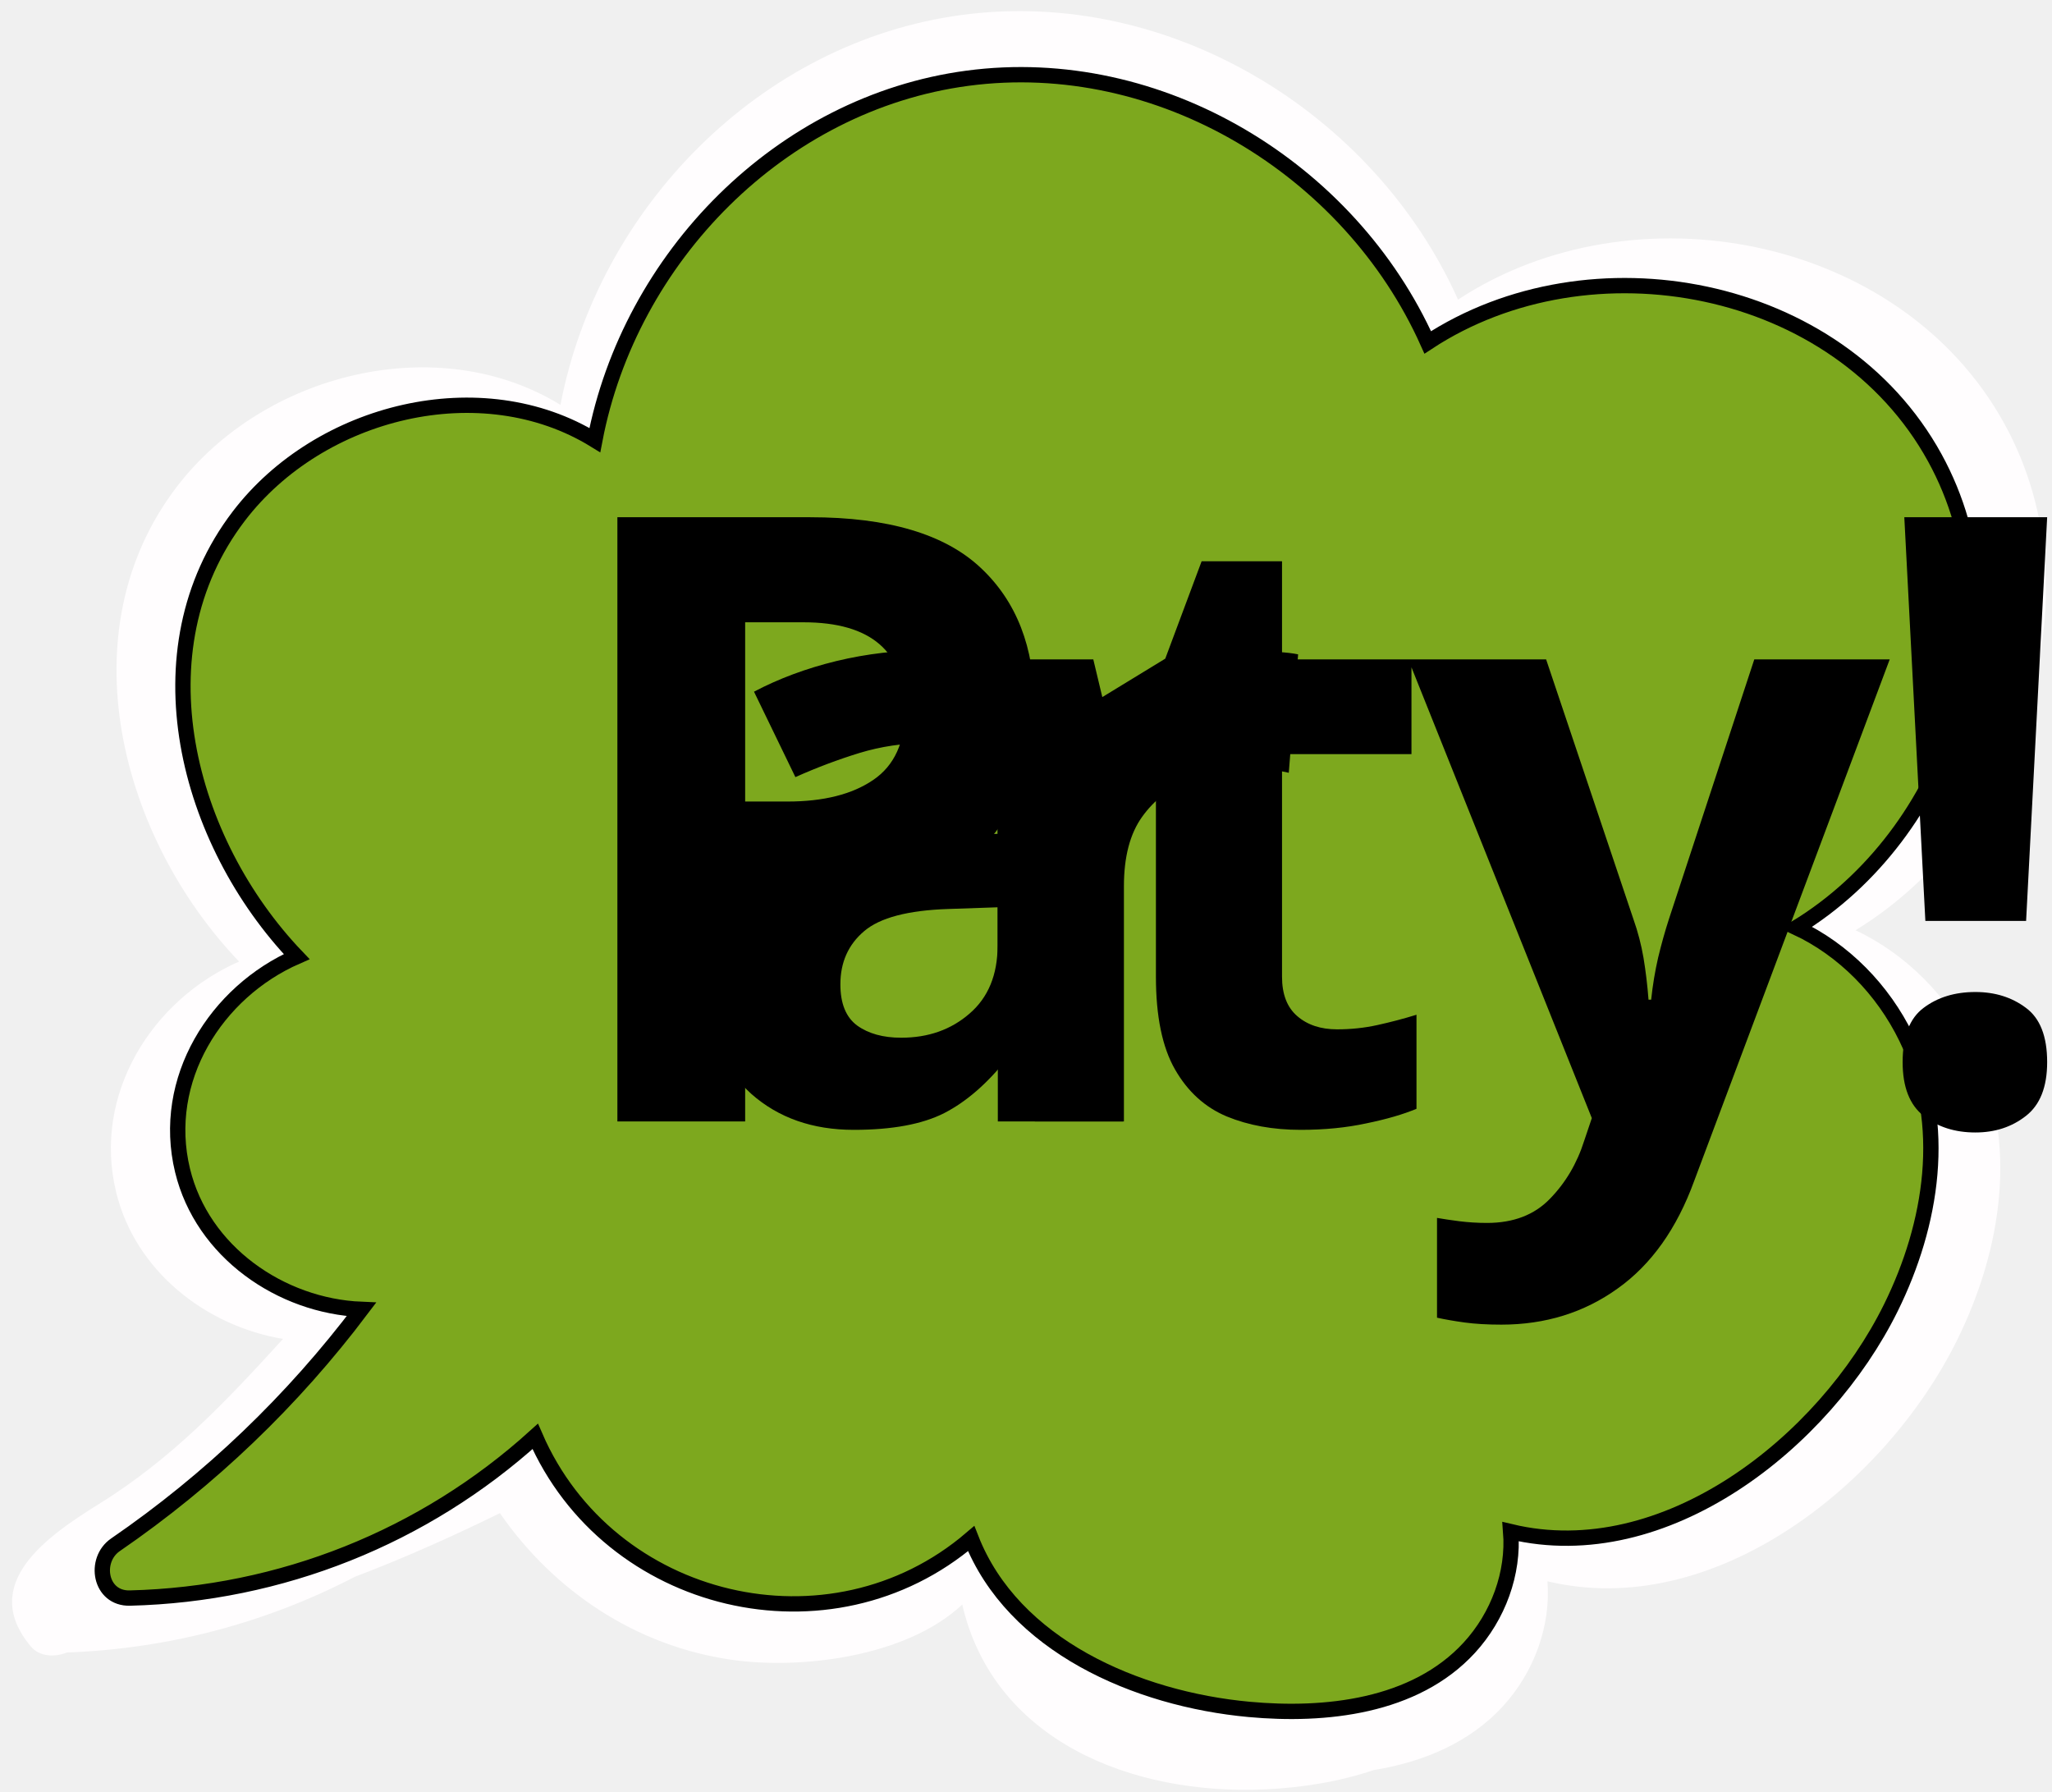
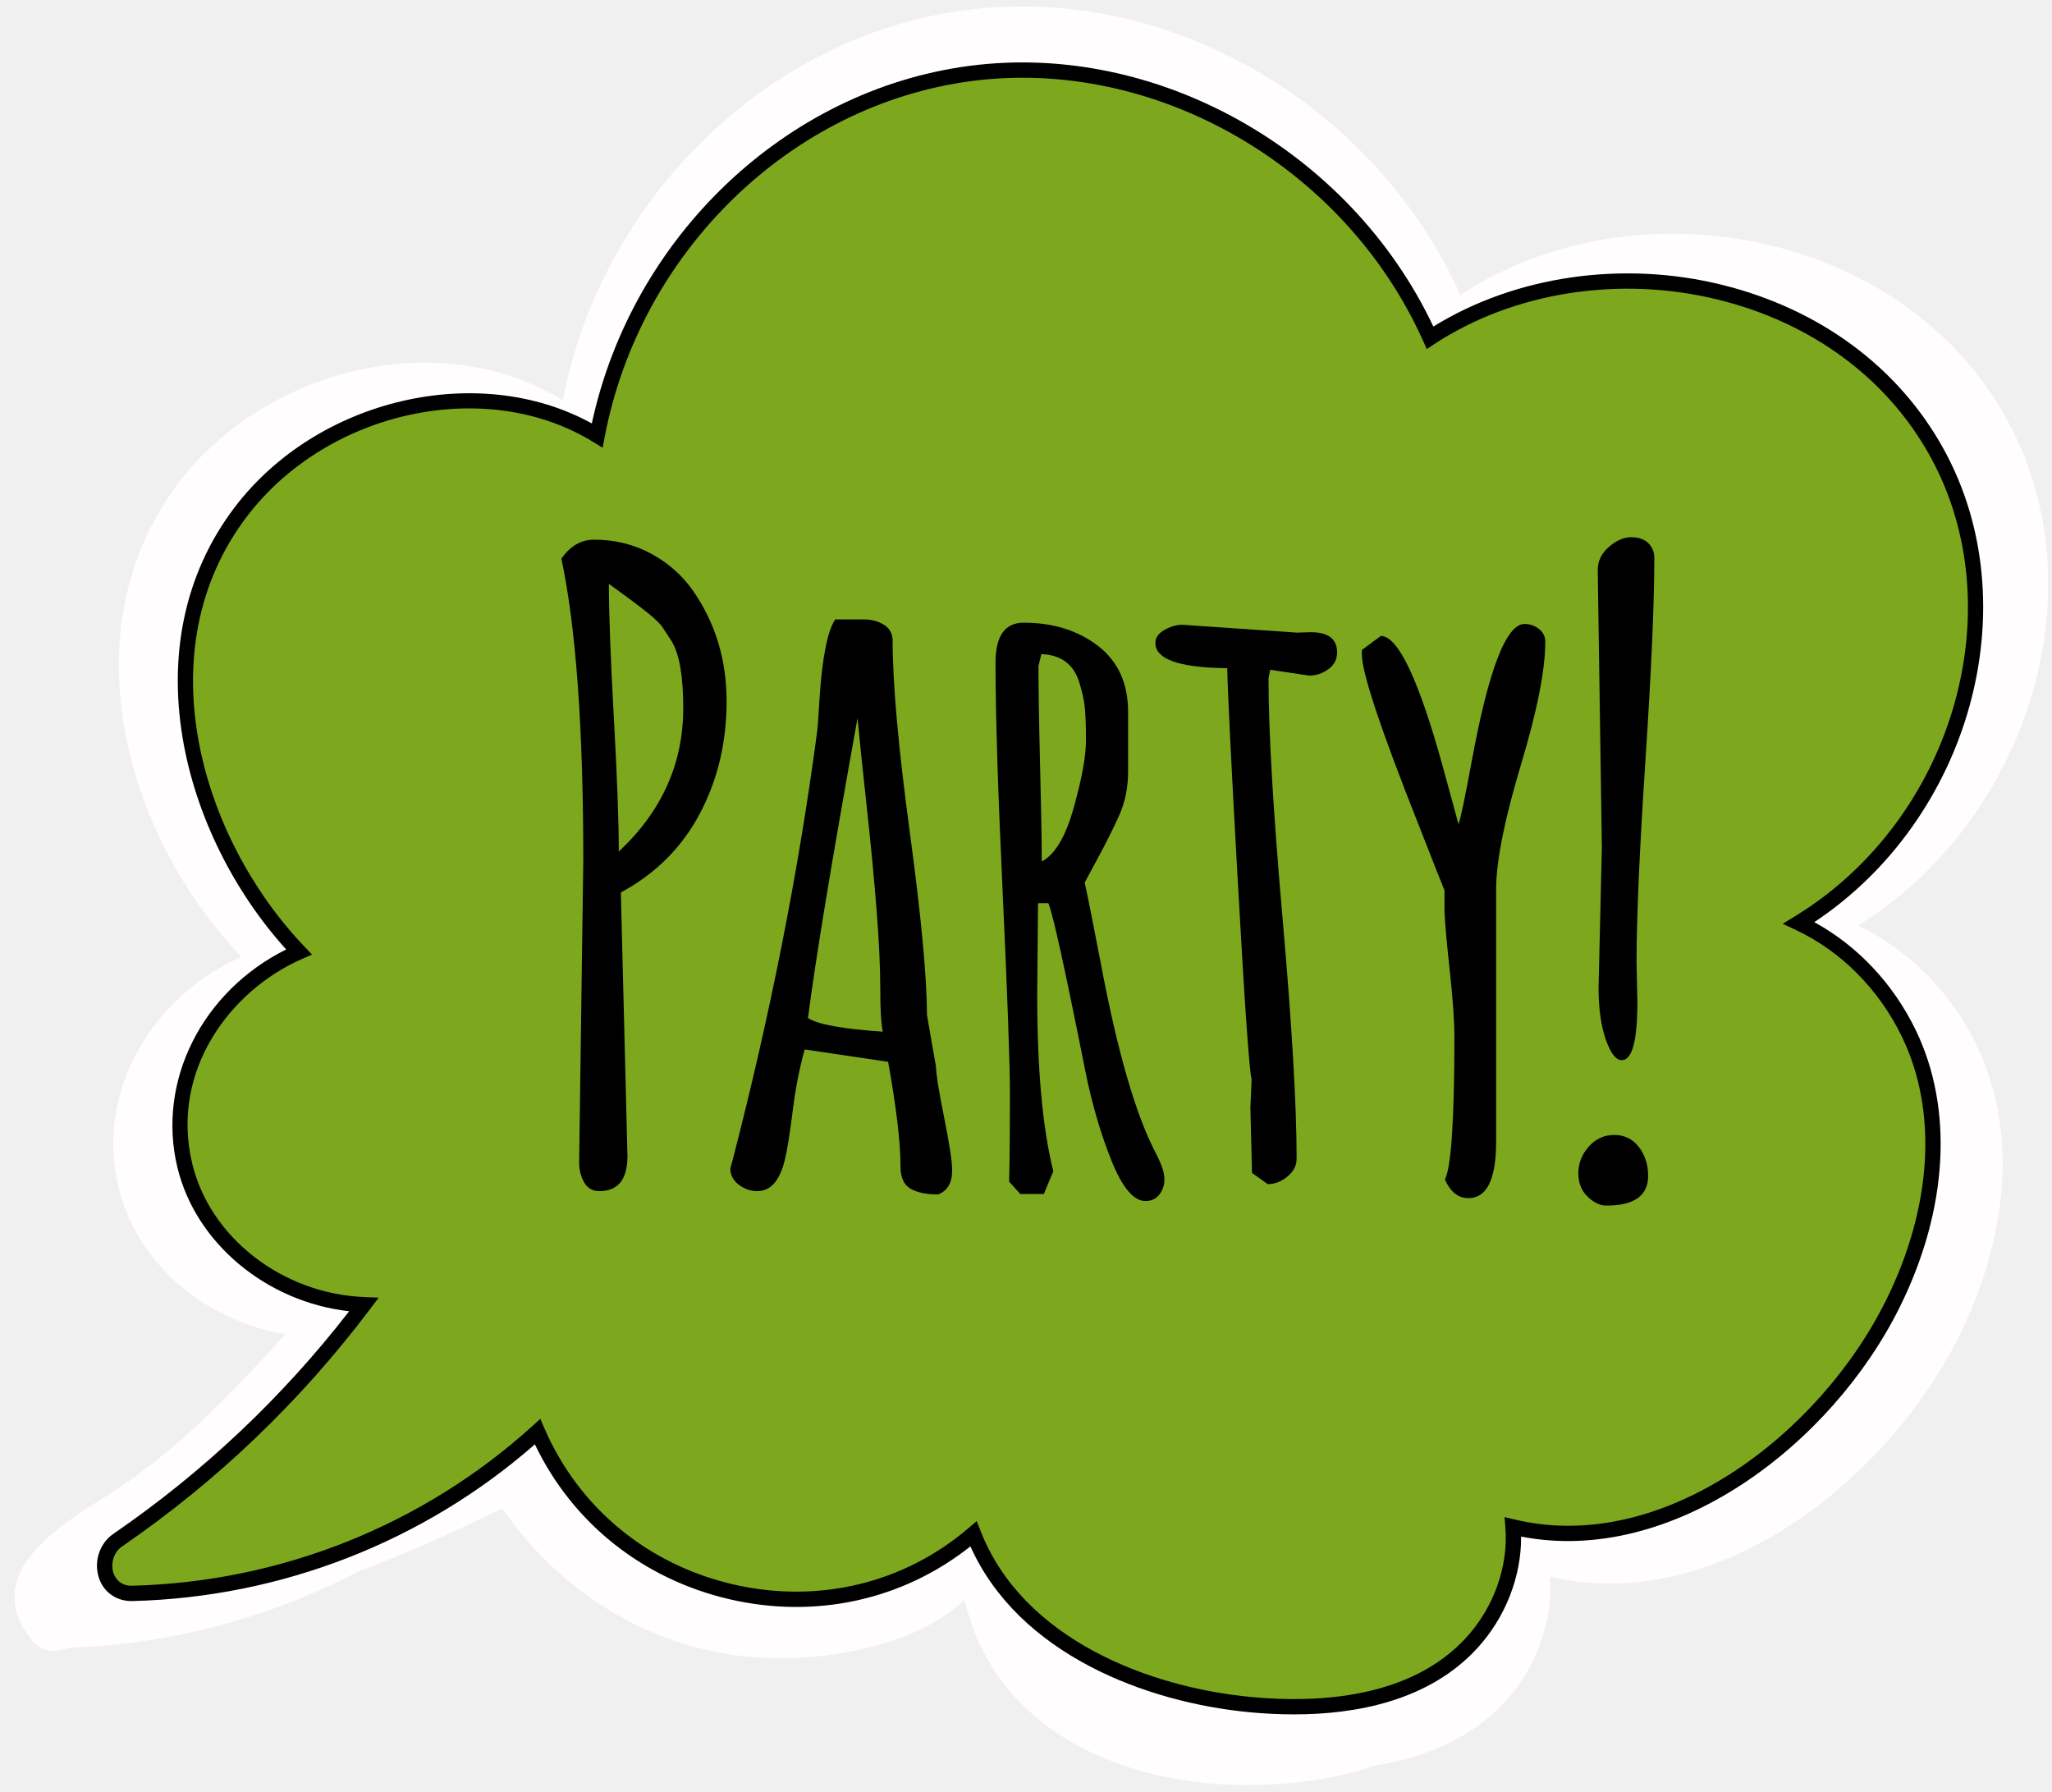
- <svg xmlns="http://www.w3.org/2000/svg" width="134px" height="117px" viewBox="0 0 134 117" version="1.1">
+ <svg xmlns="http://www.w3.org/2000/svg" xmlns:xlink="http://www.w3.org/1999/xlink" width="134px" height="117px" viewBox="0 0 134 117" version="1.1">
+   <defs>
+     <polygon id="path-1" points="0.94 0.42 133.755 0.42 133.755 116.56 0.94 116.56" />
+   </defs>
  <g id="Page-1" stroke="none" stroke-width="1" fill="none" fill-rule="evenodd">
-     <g id="Group-89" transform="translate(0, 0.328)">
-       <g id="Group-286">
-         <path d="M121.168,60.413 C131.904,53.856 137.195,38.815 130.898,27.353 C124.097,14.971 106.617,11.744 95.213,19.235 C89.733,7.019 76.347,-1.154 62.827,0.646 C49.627,2.403 39.048,13.293 36.599,26.11 C28.628,21.205 17.238,24.001 11.539,31.464 C4.303,40.939 7.88,54.365 15.611,62.457 C9.947,64.936 6.03,71.104 7.582,77.505 C8.831,82.663 13.441,86.257 18.483,87.096 C14.796,91.137 11.287,94.882 6.452,97.882 C3.08,99.975 -1.401,103.085 2.003,107.165 C2.586,107.863 3.576,107.89 4.375,107.571 C11.011,107.332 17.418,105.622 23.184,102.623 C26.486,101.371 29.683,99.923 32.645,98.474 C36.181,103.577 41.529,107.151 47.779,108.048 C52.273,108.692 59.166,107.882 62.836,104.443 C64.897,113.327 73.901,116.903 82.6,116.509 C85.001,116.4 87.424,116.017 89.703,115.25 C92.895,114.727 95.927,113.495 98.135,111.091 C100.177,108.868 101.281,105.841 101.052,102.922 C111.876,105.514 123.106,96.688 127.808,87.165 C130.702,81.301 131.851,74.25 128.897,68.172 C127.243,64.771 124.493,61.976 121.168,60.413" id="Fill-280" fill="#FFFDFE" />
-         <path d="M117.317,60.238 C127.28,54.154 132.189,40.197 126.346,29.562 C120.035,18.072 103.816,15.078 93.235,22.03 C88.149,10.694 75.729,3.11 63.182,4.78 C50.934,6.411 41.119,16.515 38.845,28.409 C31.451,23.857 20.881,26.451 15.592,33.376 C8.879,42.169 12.198,54.626 19.371,62.134 C14.117,64.435 10.482,70.159 11.921,76.098 C13.209,81.414 18.342,84.95 23.603,85.169 C19.111,91.125 13.715,96.299 7.54,100.539 C6.095,101.531 6.514,104.067 8.482,104.018 C18.343,103.773 27.692,100.033 34.951,93.462 C39.761,104.544 54.23,107.991 63.419,100.135 C66.15,107.107 74.228,110.611 81.567,111.287 C86.516,111.744 92.383,111.139 95.945,107.262 C97.84,105.199 98.866,102.391 98.651,99.682 C108.696,102.087 119.116,93.898 123.478,85.061 C126.165,79.62 127.23,73.078 124.489,67.438 C122.956,64.282 120.404,61.689 117.317,60.238" id="Fill-282" fill="#7DA81E" />
-         <path d="M117.317,60.238 C127.28,54.154 132.189,40.197 126.346,29.562 C120.035,18.072 103.816,15.078 93.235,22.03 C88.149,10.694 75.729,3.11 63.182,4.78 C50.934,6.411 41.119,16.515 38.845,28.409 C31.451,23.857 20.881,26.451 15.592,33.376 C8.879,42.169 12.198,54.626 19.371,62.134 C14.117,64.435 10.482,70.159 11.921,76.098 C13.209,81.414 18.342,84.95 23.603,85.169 C19.111,91.125 13.715,96.299 7.54,100.539 C6.095,101.531 6.514,104.067 8.482,104.018 C18.343,103.773 27.692,100.033 34.951,93.462 C39.761,104.544 54.23,107.991 63.419,100.135 C66.15,107.107 74.228,110.611 81.567,111.287 C86.516,111.744 92.383,111.139 95.945,107.262 C97.84,105.199 98.866,102.391 98.651,99.682 C108.696,102.087 119.116,93.898 123.478,85.061 C126.165,79.62 127.23,73.078 124.489,67.438 C122.956,64.282 120.404,61.689 117.317,60.238 Z" id="Stroke-284" stroke="#000000" />
+     <g id="Group-100">
+       <g id="Group-41">
+         <mask id="mask-2" fill="white">
+           <use xlink:href="#path-1" />
+         </mask>
+         <g id="Clip-40" />
+         <path d="M121.32,60.435 C132.056,53.878 137.347,38.837 131.05,27.375 C124.249,14.993 106.769,11.766 95.366,19.257 C89.885,7.041 76.5,-1.132 62.979,0.668 C49.779,2.425 39.201,13.315 36.751,26.132 C28.781,21.227 17.39,24.023 11.691,31.486 C4.455,40.961 8.033,54.387 15.763,62.479 C10.1,64.958 6.183,71.126 7.734,77.527 C8.983,82.685 13.593,86.279 18.636,87.118 C14.948,91.159 11.439,94.904 6.605,97.904 C3.233,99.997 -1.248,103.107 2.156,107.187 C2.738,107.885 3.729,107.912 4.527,107.593 C11.163,107.354 17.57,105.644 23.337,102.645 C26.639,101.393 29.836,99.945 32.798,98.496 C36.334,103.599 41.682,107.173 47.931,108.07 C52.425,108.714 59.318,107.904 62.988,104.465 C65.049,113.349 74.054,116.925 82.752,116.531 C85.154,116.422 87.577,116.039 89.855,115.272 C93.048,114.749 96.079,113.517 98.287,111.113 C100.329,108.89 101.434,105.863 101.204,102.944 C112.028,105.536 123.258,96.71 127.96,87.187 C130.854,81.323 132.003,74.272 129.049,68.194 C127.396,64.793 124.646,61.998 121.32,60.435" id="Fill-39" fill="#FFFDFE" mask="url(#mask-2)" />
      </g>
-       <text id="Party!" font-family="Amatic-Bold, Amatic" font-size="55.242" font-style="condensed" font-weight="bold" letter-spacing="-2.309" fill="#000000">
-         <tspan x="35.348" y="72.899">P</tspan>
-         <tspan x="44.098" y="72.899">a</tspan>
-         <tspan x="60.849" y="72.899" letter-spacing="-2.072">r</tspan>
-         <tspan x="70.295" y="72.899">ty!</tspan>
-       </text>
+       <path d="M117.469,60.26 C127.432,54.176 132.341,40.219 126.498,29.584 C120.187,18.094 103.968,15.1 93.387,22.052 C88.301,10.716 75.881,3.132 63.334,4.802 C51.086,6.433 41.271,16.537 38.997,28.431 C31.603,23.879 21.033,26.473 15.744,33.398 C9.031,42.191 12.35,54.648 19.523,62.156 C14.269,64.457 10.634,70.181 12.073,76.12 C13.361,81.436 18.494,84.972 23.755,85.191 C19.263,91.147 13.867,96.321 7.692,100.561 C6.247,101.553 6.666,104.089 8.634,104.04 C18.495,103.795 27.844,100.055 35.103,93.484 C39.913,104.566 54.382,108.013 63.571,100.157 C66.302,107.129 74.38,110.633 81.719,111.309 C86.668,111.766 92.535,111.161 96.097,107.284 C97.992,105.221 99.018,102.413 98.803,99.704 C108.848,102.109 119.268,93.92 123.63,85.083 C126.317,79.642 127.382,73.1 124.641,67.46 C123.108,64.304 120.556,61.711 117.469,60.26" id="Fill-42" fill="#7DA81E" />
+       <path d="M63.78,99.32 L64.037,99.974 C66.795,107.013 75.003,110.188 81.765,110.811 C86.142,111.214 92.121,110.873 95.729,106.946 C97.544,104.972 98.507,102.279 98.305,99.744 L98.251,99.058 L98.92,99.218 C108.528,101.521 118.806,93.727 123.182,84.862 C126.18,78.79 126.548,72.527 124.192,67.679 C122.686,64.581 120.223,62.107 117.257,60.713 L116.416,60.318 L117.209,59.833 C127.493,53.553 131.547,39.811 126.06,29.824 C123.265,24.736 118.357,21.096 112.24,19.576 C105.801,17.975 98.857,19.057 93.662,22.469 L93.172,22.792 L92.931,22.256 C87.807,10.834 75.398,3.704 63.401,5.298 C51.636,6.864 41.803,16.415 39.489,28.525 L39.353,29.237 L38.736,28.857 C31.767,24.567 21.422,26.787 16.142,33.702 C9.474,42.434 13.093,54.702 19.885,61.811 L20.379,62.328 L19.723,62.614 C15.048,64.662 11.086,69.918 12.559,76.002 C13.725,80.816 18.443,84.47 23.776,84.691 L24.729,84.731 L24.155,85.492 C19.616,91.51 14.172,96.719 7.975,100.973 C7.368,101.39 7.229,102.162 7.407,102.709 C7.49,102.966 7.806,103.563 8.622,103.54 C18.322,103.299 27.607,99.595 34.767,93.113 L35.284,92.645 L35.562,93.284 C37.807,98.457 42.301,102.163 47.89,103.454 C53.427,104.732 59.02,103.391 63.246,99.777 L63.78,99.32 Z M84.502,111.941 C83.515,111.941 82.563,111.889 81.674,111.807 C74.816,111.175 66.519,107.991 63.37,100.97 C58.967,104.465 53.285,105.725 47.666,104.429 C41.991,103.118 37.384,99.447 34.929,94.308 C27.664,100.67 18.357,104.298 8.647,104.54 C7.635,104.565 6.768,103.983 6.456,103.017 C6.11,101.951 6.502,100.772 7.409,100.149 C13.265,96.128 18.439,91.243 22.8,85.618 C17.421,85.014 12.787,81.19 11.587,76.237 C10.223,70.608 13.195,64.725 18.689,61.994 C11.922,54.518 8.5,42.063 15.347,33.095 C20.773,25.99 31.28,23.591 38.647,27.648 C41.277,15.45 51.308,5.899 63.268,4.306 C75.501,2.68 88.16,9.813 93.602,21.322 C98.966,18.006 105.976,16.989 112.481,18.605 C118.872,20.194 124.006,24.007 126.937,29.343 C132.538,39.537 128.649,53.463 118.477,60.211 C121.294,61.751 123.623,64.219 125.092,67.242 C127.584,72.37 127.215,78.953 124.079,85.304 C119.626,94.325 109.24,102.265 99.331,100.33 C99.352,102.936 98.307,105.619 96.466,107.623 C93.332,111.034 88.622,111.941 84.502,111.941 L84.502,111.941 Z" id="Fill-44" fill="#000000" />
+       <path d="M40.408,55.603 C43.215,52.978 44.617,49.857 44.617,46.243 L44.617,46.216 C44.617,44.148 44.364,42.701 43.861,41.874 C43.609,41.478 43.407,41.168 43.255,40.943 C43.102,40.718 42.791,40.417 42.324,40.039 C41.766,39.59 40.913,38.952 39.761,38.124 C39.761,40.066 39.87,42.979 40.086,46.864 C40.301,50.748 40.408,53.661 40.408,55.603 M37.819,75.914 L38.09,56.196 C38.09,47.529 37.612,40.957 36.66,36.478 C37.234,35.652 37.944,35.238 38.791,35.238 C40.157,35.238 41.401,35.544 42.526,36.155 C43.65,36.767 44.562,37.576 45.264,38.582 C46.721,40.686 47.449,43.087 47.449,45.785 C47.449,48.482 46.864,50.932 45.696,53.135 C44.526,55.338 42.809,57.051 40.544,58.273 L40.974,75.482 C40.974,77.011 40.364,77.775 39.141,77.775 C38.691,77.775 38.358,77.582 38.142,77.195 C37.928,76.809 37.819,76.382 37.819,75.914" id="Fill-46" fill="#000000" />
+       <path d="M57.645,67.363 C57.537,66.823 57.483,65.884 57.483,64.545 C57.483,63.205 57.407,61.542 57.253,59.554 C57.101,57.568 56.88,55.257 56.593,52.622 C56.305,49.988 56.108,48.077 55.999,46.89 C54.328,56.152 53.249,62.679 52.763,66.473 C53.392,66.887 55.019,67.184 57.645,67.363 M60.531,66.257 L61.124,69.656 C61.124,70.106 61.3,71.203 61.651,72.946 C62.001,74.691 62.176,75.833 62.176,76.372 L62.176,76.426 C62.176,77.236 61.871,77.757 61.259,77.991 C60.486,77.991 59.883,77.865 59.453,77.613 C59.021,77.362 58.805,76.876 58.805,76.156 C58.805,74.592 58.535,72.318 57.996,69.332 L52.547,68.523 C52.206,69.746 51.944,71.086 51.765,72.542 C51.584,73.999 51.415,75.06 51.252,75.725 C50.928,77.092 50.326,77.775 49.445,77.775 C49.013,77.775 48.613,77.635 48.245,77.357 C47.875,77.078 47.692,76.723 47.692,76.291 L47.827,75.806 C50.308,66.221 52.151,56.888 53.356,47.807 C53.392,47.556 53.446,46.819 53.518,45.595 C53.698,42.898 54.04,41.181 54.543,40.444 L56.404,40.444 C56.908,40.444 57.348,40.561 57.726,40.794 C58.104,41.028 58.292,41.379 58.292,41.846 C58.292,44.652 58.666,48.815 59.412,54.335 C60.158,59.856 60.531,63.83 60.531,66.257" id="Fill-48" fill="#000000" />
+       <path d="M68.002,42.709 L67.814,43.491 C67.814,45.002 67.85,47.183 67.921,50.032 C67.993,52.883 68.029,54.955 68.029,56.25 C68.893,55.801 69.589,54.627 70.12,52.73 C70.649,50.833 70.915,49.381 70.915,48.374 C70.915,47.367 70.889,46.625 70.834,46.148 C70.78,45.672 70.663,45.146 70.483,44.57 C70.124,43.383 69.297,42.763 68.002,42.709 L68.002,42.709 Z M67.786,58.974 L67.732,64.962 C67.732,69.835 68.083,73.675 68.784,76.48 L68.164,77.963 L66.627,77.963 L65.898,77.154 C65.935,75.5 65.952,73.644 65.952,71.584 C65.952,69.525 65.795,65.124 65.481,58.381 C65.165,51.637 65.008,46.603 65.008,43.275 C65.008,41.532 65.619,40.659 66.843,40.659 C68.767,40.659 70.385,41.163 71.697,42.169 C73.01,43.177 73.667,44.615 73.667,46.485 L73.667,50.37 C73.667,51.431 73.469,52.397 73.073,53.269 C72.678,54.142 72.219,55.059 71.697,56.021 C71.176,56.983 70.889,57.518 70.834,57.626 C71.032,58.525 71.383,60.287 71.887,62.912 C72.966,68.649 74.161,72.776 75.474,75.293 C75.852,76.013 76.04,76.574 76.04,76.979 C76.04,77.384 75.928,77.725 75.703,78.004 C75.479,78.283 75.177,78.422 74.8,78.422 C74.026,78.422 73.284,77.536 72.574,75.765 C71.863,73.994 71.293,72.029 70.861,69.872 C69.549,63.272 68.748,59.64 68.461,58.974 L67.786,58.974 Z" id="Fill-50" fill="#000000" />
+       <path d="M81.759,76.588 L81.652,72.353 C81.652,72.336 81.678,71.706 81.733,70.465 C81.588,69.998 81.296,65.844 80.856,58.003 C80.415,50.163 80.177,45.371 80.141,43.626 L79.925,43.626 C76.94,43.572 75.447,43.024 75.447,41.981 C75.447,41.64 75.645,41.357 76.041,41.131 C76.437,40.907 76.823,40.794 77.2,40.794 L84.699,41.307 L85.589,41.279 C86.74,41.279 87.316,41.72 87.316,42.601 C87.316,43.051 87.127,43.415 86.749,43.694 C86.372,43.973 85.949,44.112 85.482,44.112 L82.946,43.734 L82.838,44.301 C82.838,47.79 83.144,53.013 83.755,59.972 C84.366,66.931 84.672,72.164 84.672,75.671 C84.672,76.103 84.475,76.485 84.079,76.817 C83.683,77.15 83.252,77.317 82.784,77.317 L81.759,76.588 Z" id="Fill-52" fill="#000000" />
+       <path d="M97.701,74.538 C97.701,77.002 97.097,78.233 95.894,78.233 C95.228,78.233 94.716,77.829 94.356,77.019 C94.769,76.21 94.975,73.091 94.975,67.66 C94.975,66.671 94.877,65.268 94.68,63.452 C94.481,61.636 94.365,60.341 94.329,59.567 L94.329,58.138 C94.257,57.976 93.681,56.519 92.603,53.768 C90.156,47.601 88.933,43.923 88.933,42.736 L88.933,42.439 L90.175,41.522 C91.308,41.54 92.656,44.391 94.222,50.073 C94.904,52.555 95.246,53.805 95.246,53.822 C95.389,53.409 95.678,52.033 96.109,49.695 C97.207,43.725 98.356,40.74 99.561,40.74 C99.903,40.74 100.213,40.848 100.493,41.064 C100.77,41.279 100.91,41.559 100.91,41.9 C100.91,43.734 100.385,46.4 99.332,49.897 C98.281,53.395 97.737,56.061 97.701,57.895 L97.701,74.538 Z" id="Fill-54" fill="#000000" />
+       <path d="M106.871,62.832 L106.925,65.448 C106.925,67.966 106.583,69.225 105.9,69.225 C105.522,69.225 105.176,68.775 104.861,67.876 C104.547,66.977 104.39,65.844 104.39,64.477 L104.605,55.333 L104.336,37.207 C104.336,36.632 104.578,36.133 105.064,35.71 C105.55,35.288 106.035,35.076 106.52,35.076 C107.006,35.076 107.379,35.207 107.64,35.467 C107.9,35.728 108.031,36.047 108.031,36.425 C108.031,39.374 107.838,43.78 107.451,49.642 C107.064,55.504 106.871,59.901 106.871,62.832 M107.627,76.777 C107.627,78.072 106.719,78.719 104.902,78.719 C104.488,78.719 104.079,78.526 103.675,78.139 C103.27,77.752 103.068,77.24 103.068,76.602 C103.068,75.964 103.293,75.388 103.742,74.875 C104.191,74.363 104.749,74.107 105.415,74.107 C106.08,74.107 106.615,74.368 107.019,74.889 C107.424,75.411 107.627,76.04 107.627,76.777" id="Fill-56" fill="#000000" />
    </g>
  </g>
</svg>
